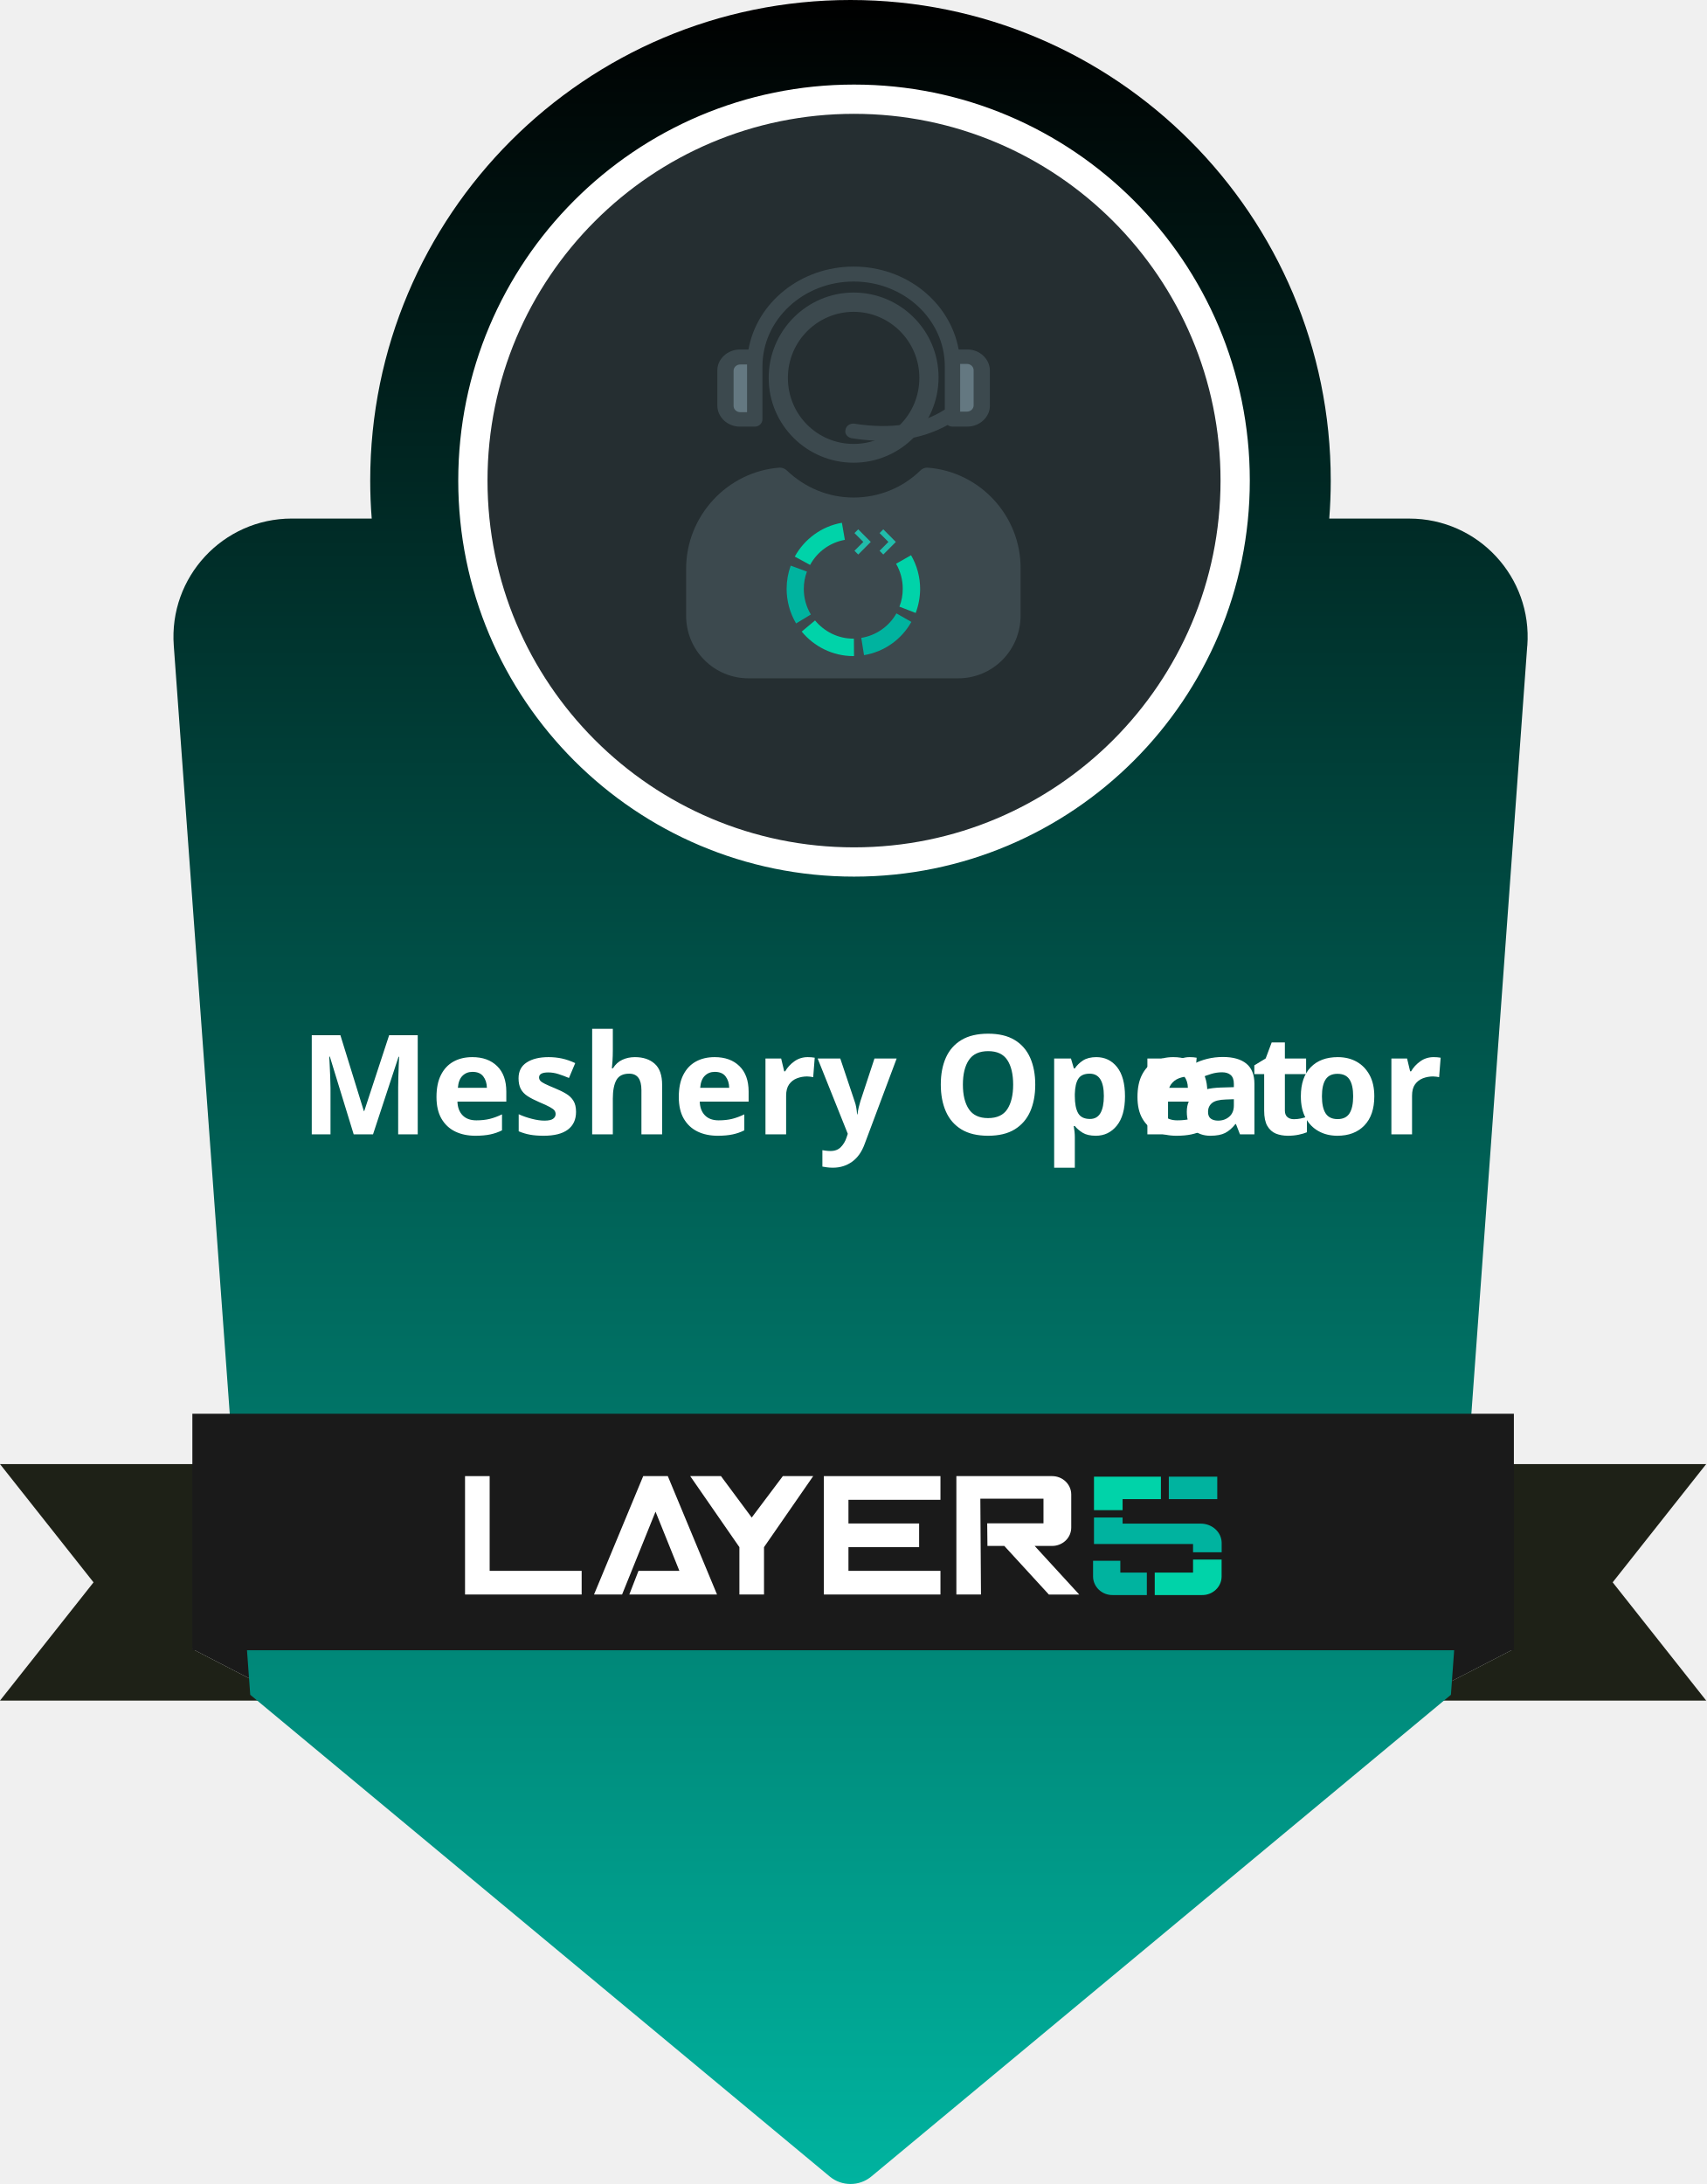
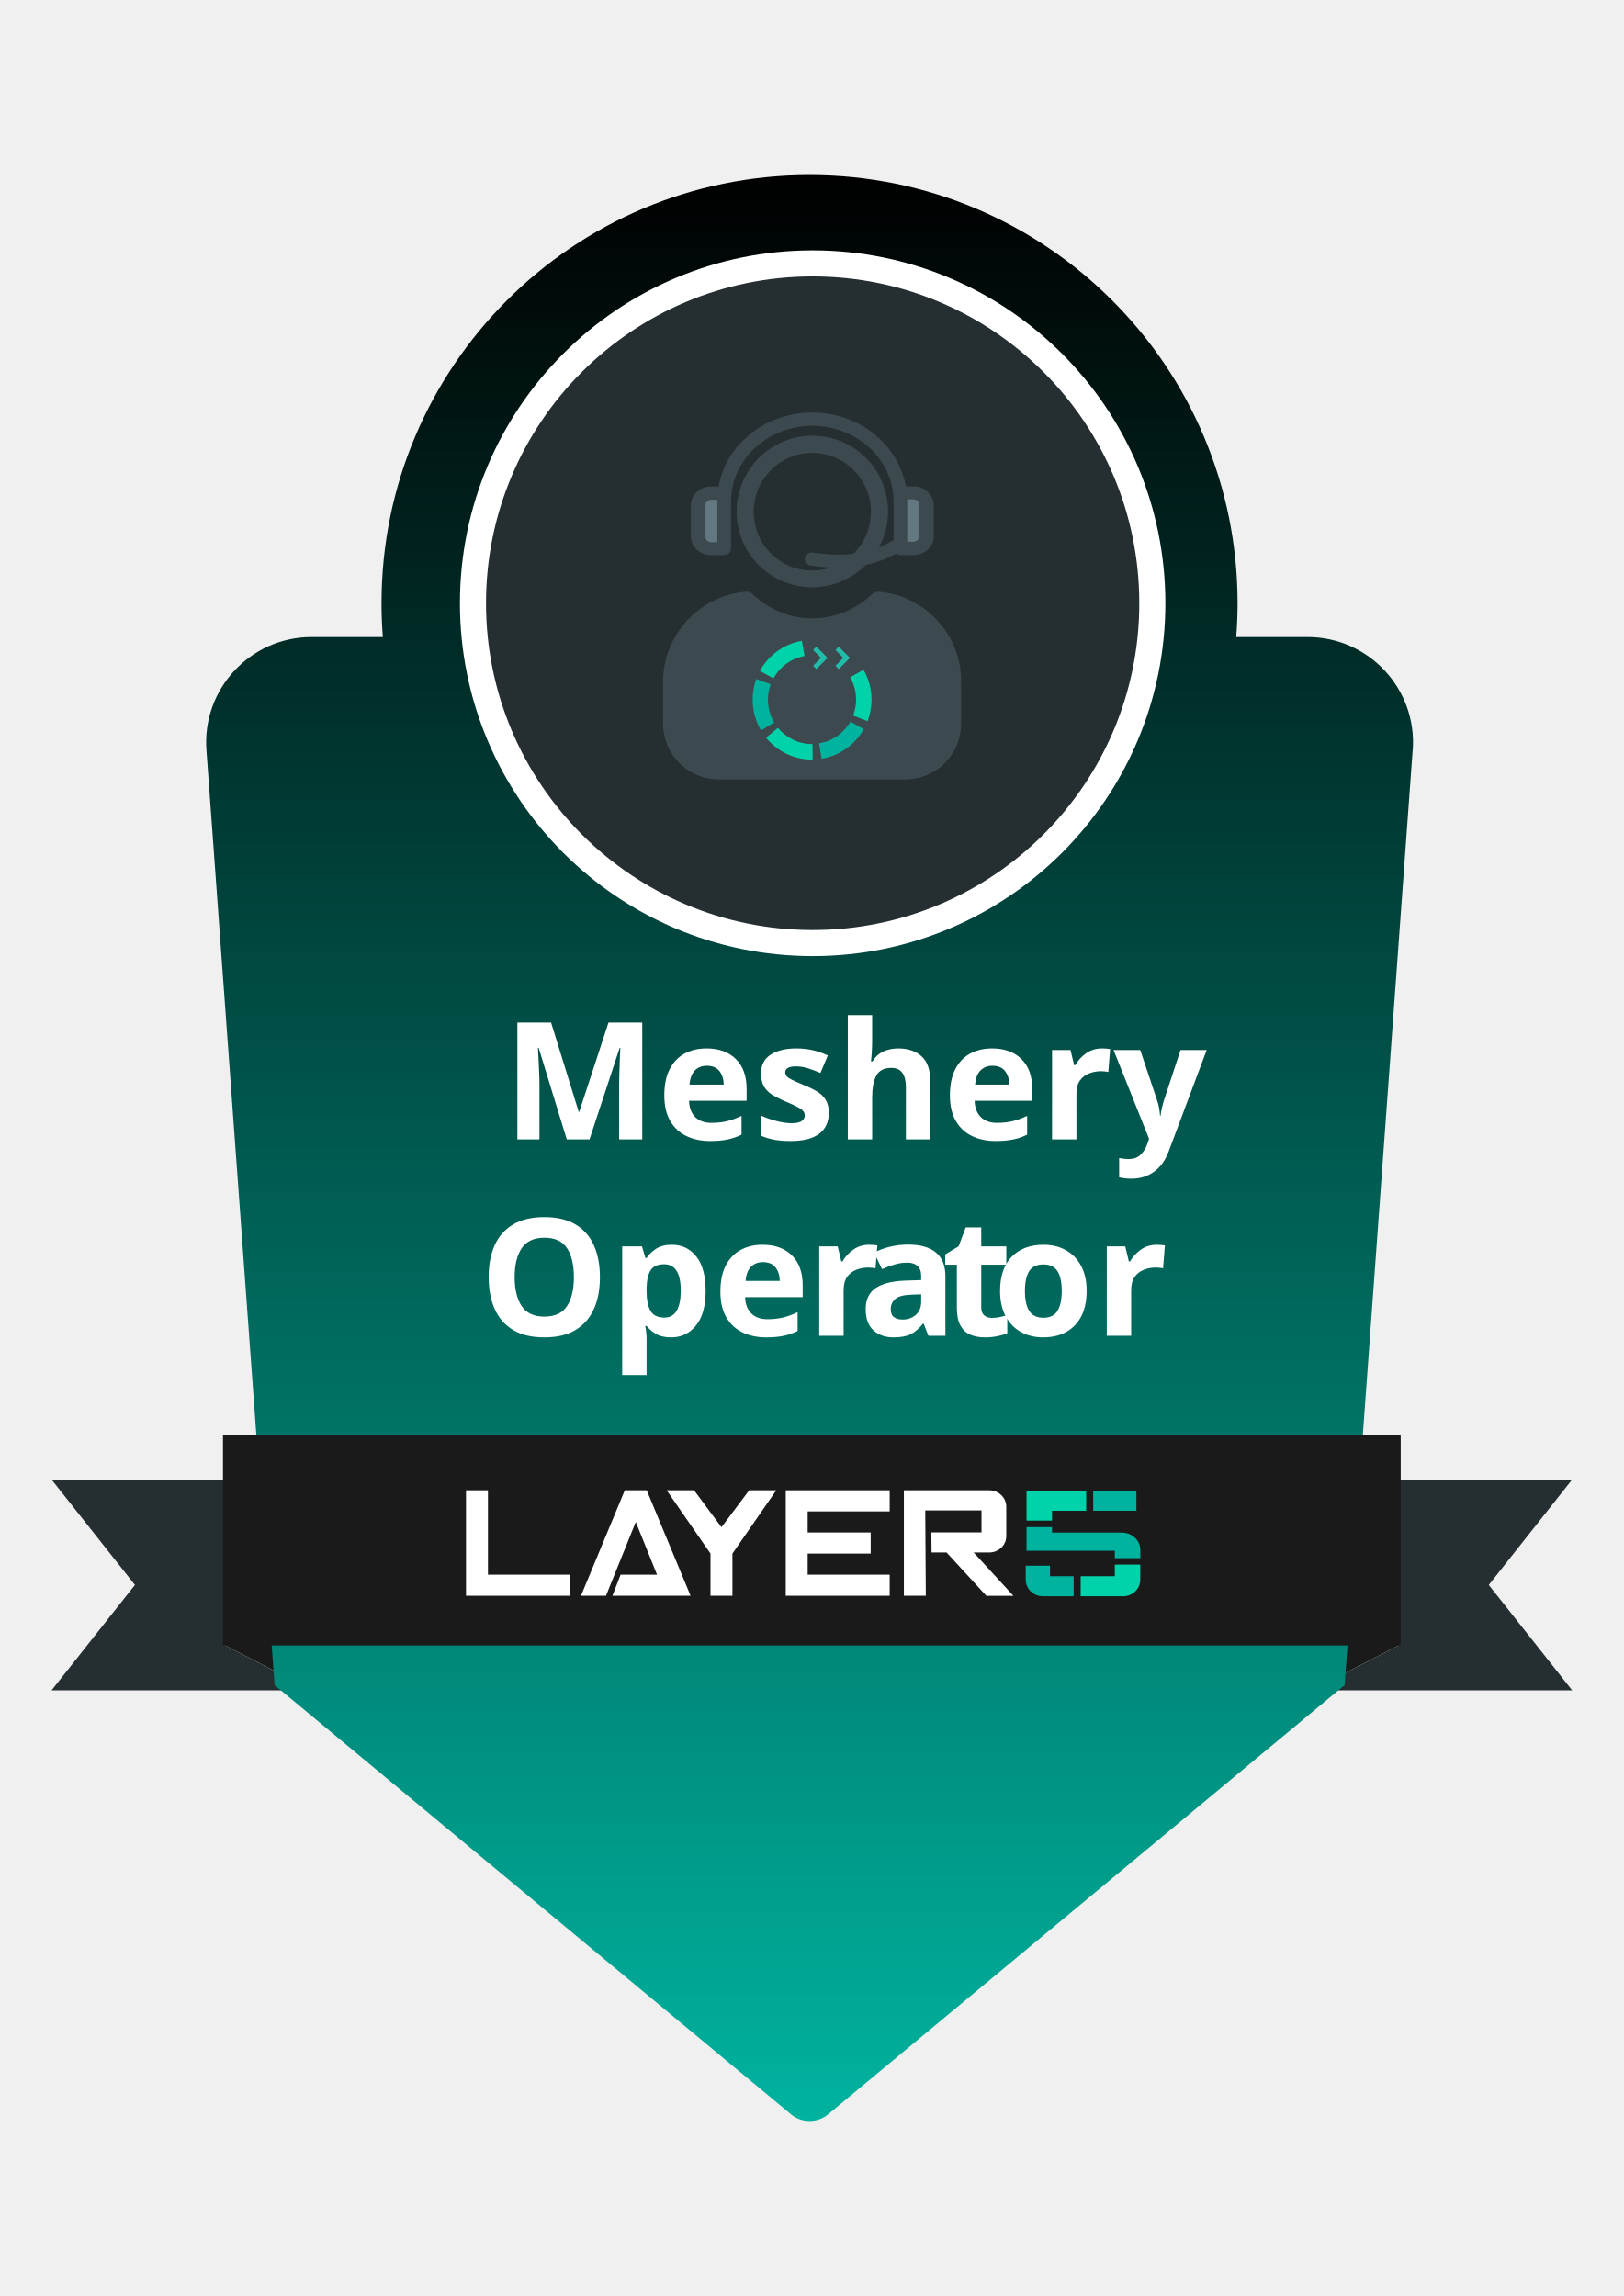
- <svg xmlns="http://www.w3.org/2000/svg" id="Layer_2" data-name="Layer 2" viewBox="0 0 557.47 713.56">
+ <svg xmlns="http://www.w3.org/2000/svg" id="Layer_1" data-name="Layer 1" viewBox="0 0 595.28 841.89">
  <defs>
    <style>
      .cls-1 {
-         letter-spacing: 0em;
+         fill: #00b39f;
      }

      .cls-2 {
-         fill: #00b39f;
-       }
- 
-       .cls-3 {
        fill: #3c494e;
      }

-       .cls-4, .cls-5 {
+       .cls-3, .cls-4 {
        fill: #fff;
      }

-       .cls-6 {
-         letter-spacing: -.01em;
+       .cls-5, .cls-6 {
+         fill: #252e31;
      }

      .cls-7 {
        clip-path: url(#clippath-1);
      }

      .cls-8 {
+         letter-spacing: -.02em;
+       }
+ 
+       .cls-9 {
        fill: #647881;
      }

-       .cls-9 {
+       .cls-10 {
        fill: #00d3a9;
      }

-       .cls-10 {
+       .cls-11 {
        clip-path: url(#clippath);
      }

-       .cls-11 {
+       .cls-12 {
        fill: #a20e30;
-       }
- 
-       .cls-12 {
-         fill: #1e2117;
      }

      .cls-13 {
        fill: none;
      }

-       .cls-14 {
-         fill: #252e31;
+       .cls-6 {
        stroke: #fff;
        stroke-width: 9.56px;
      }

+       .cls-14 {
+         fill: #20bdab;
+       }
+ 
      .cls-15 {
-         fill: #20bdab;
+         letter-spacing: 0em;
      }

      .cls-16 {
        fill: #1a1a1a;
      }

      .cls-17 {
        fill: url(#linear-gradient);
      }

-       .cls-5 {
+       .cls-4 {
        font-family: QanelasSoft-SemiBold, 'Qanelas Soft';
-         font-size: 45.37px;
+         font-size: 60px;
        font-weight: 600;
      }
    </style>
    <clipPath id="clippath">
-       <rect class="cls-13" width="557.47" height="713.56" />
+       <rect class="cls-13" x="18.91" y="64.17" width="557.47" height="713.56" />
    </clipPath>
-     <linearGradient id="linear-gradient" x1="277.89" y1="713.78" x2="277.89" y2=".22" gradientTransform="translate(0 713.78) scale(1 -1)" gradientUnits="userSpaceOnUse">
+     <linearGradient id="linear-gradient" x1="296.79" y1="777.94" x2="296.79" y2="64.39" gradientTransform="translate(0 842.11) scale(1 -1)" gradientUnits="userSpaceOnUse">
      <stop offset="0" stop-color="#000" />
      <stop offset="1" stop-color="#00b39f" />
    </linearGradient>
    <clipPath id="clippath-1">
-       <rect class="cls-13" x="218.63" y="79.71" width="120.21" height="147.96" />
+       <rect class="cls-13" x="237.53" y="143.87" width="120.21" height="147.96" />
    </clipPath>
  </defs>
-   <g id="Layer_1-2" data-name="Layer 1">
-     <g id="Meshery_Operator" data-name="Meshery Operator">
-       <g class="cls-10">
-         <g>
-           <path class="cls-16" d="m461.95,538.78v16.86l32.66-16.86h-32.66Z" />
-           <path class="cls-16" d="m95.51,555.63v-16.86h-32.66l32.66,16.86Z" />
-           <path class="cls-12" d="m557.47,478.35H0l30.56,38.64L0,555.62h95.51l-32.66-16.86h32.66v-19.01h366.44v19.01h32.66l-32.66,16.86h95.51l-30.56-38.64,30.56-38.64Z" />
-           <path class="cls-17" d="m498.99,210.99l-24.94,342.73-189.33,157.36c-3.92,3.3-9.75,3.3-13.67,0l-189.29-157.36-24.98-342.73c-1.69-22.44,16.06-41.57,38.57-41.57h26.1c-.33-4.09-.49-8.22-.49-12.4C120.95,70.29,191.23,0,277.87,0s156.92,70.29,156.92,157.03c0,4.17-.17,8.31-.49,12.4h26.14c22.51,0,40.26,19.13,38.57,41.57Z" />
-           <path class="cls-14" d="m279.03,281.63c68.78,0,124.53-55.79,124.53-124.61s-55.75-124.61-124.53-124.61-124.53,55.79-124.53,124.61,55.75,124.61,124.53,124.61Z" />
-           <g class="cls-7">
-             <g>
-               <path class="cls-3" d="m303.04,152.79c-.44-.01-.87.07-1.27.23s-.77.41-1.08.72c-5.8,5.67-13.64,8.82-21.8,8.82s-15.83-3.16-21.79-8.83c-.62-.63-1.57-.95-2.35-.95-17.1,1.27-30.58,15.76-30.58,33.09v15.27c0,2.69.52,5.35,1.54,7.84,1.02,2.49,2.52,4.74,4.42,6.65,1.89,1.9,4.14,3.41,6.61,4.44,2.48,1.03,5.13,1.55,7.81,1.55h68.51c2.68,0,5.33-.52,7.81-1.55,2.48-1.03,4.72-2.53,6.62-4.44,1.89-1.9,3.39-4.16,4.42-6.65,1.02-2.49,1.54-5.15,1.54-7.84v-15.27c.17-17.33-13.32-31.82-30.41-33.08Z" />
-               <path class="cls-3" d="m278.9,151.18c15.2,0,27.75-12.44,27.75-27.88s-12.55-27.72-27.75-27.72-27.75,12.45-27.75,27.88,12.54,27.72,27.75,27.72Zm0-49.3c11.75,0,21.48,9.6,21.48,21.58s-9.56,21.58-21.48,21.58-21.48-9.6-21.48-21.58,9.71-21.58,21.48-21.58Z" />
-               <path class="cls-8" d="m318.78,136.21h-5.77c-.35,0-.69-.14-.93-.39-.25-.25-.39-.59-.39-.94v-16.39c0-.35.14-.69.39-.94.25-.25.58-.39.93-.39h5.77c.35,0,.69.14.93.39.25.25.39.59.39.94v16.39c0,.35-.14.69-.39.94-.25.25-.58.39-.93.39Z" />
-               <path class="cls-8" d="m244.75,136.38h-5.77c-.35,0-.69-.14-.93-.39-.25-.25-.39-.59-.39-.94v-16.39c0-.35.14-.69.39-.94.25-.25.58-.39.93-.39h5.77c.35,0,.69.14.93.39.25.25.39.59.39.94v16.39c0,.35-.14.69-.39.94-.25.25-.58.39-.93.39Z" />
-               <path class="cls-3" d="m316.05,114.19h-2.83c-2.79-15.35-17.04-27.09-34.31-27.09s-31.66,11.74-34.36,27.09h-2.81c-4.09,0-7.36,3.16-7.37,6.77v11.5c0,3.79,3.29,6.93,7.37,6.93h4.85c1.41,0,2.51-1.1,2.51-2.36v-17.12c0-.07.01-.14.01-.21,0-15.27,13.34-27.72,29.8-27.72s29.78,12.45,29.78,27.72v14.1c-7.74,5.03-17.72,6.47-29.63,4.62-1.42-.15-2.67.79-2.82,2.05-.32,1.27.62,2.36,1.88,2.68,12.42,2.01,22.88.5,31.51-4.3.45.35,1,.53,1.57.53h4.86c4.08,0,7.36-3.16,7.36-6.77v-11.5c0-3.79-3.29-6.93-7.37-6.93Zm-71.97,20.48h-2.2c-1.25,0-2.2-.95-2.2-2.05v-11.49c0-1.1.95-2.05,2.2-2.05h2.2v15.59Zm74.03-2.23c0,1.1-.95,2.05-2.2,2.05h-2.2v-15.59h2.2c1.25,0,2.2.95,2.2,2.05v11.49Z" />
-               <path class="cls-9" d="m264.68,184.57c1.16-2.14,2.78-3.98,4.75-5.4,1.97-1.42,4.23-2.37,6.61-2.79l-.97-5.58c-6.64,1.15-12.26,5.34-15.4,11.05l5.01,2.73Z" />
-               <path class="cls-2" d="m264.92,200.77c-1.51-2.53-2.31-5.43-2.3-8.38,0-1.93.34-3.84,1.02-5.64l-5.3-1.94c-.88,2.44-1.33,5-1.33,7.59,0,3.97,1.07,7.87,3.09,11.29l4.82-2.92Z" />
-               <path class="cls-9" d="m278.99,208.66h-.19c-5.02,0-9.48-2.31-12.51-5.95l-4.35,3.64c3.99,4.86,10.1,8.01,16.85,8.01h.24l-.04-5.71Z" />
-               <path class="cls-2" d="m292.89,200.4c-1.2,2.11-2.85,3.93-4.84,5.31-1.99,1.39-4.26,2.31-6.65,2.7l.9,5.64c3.22-.53,6.29-1.78,8.96-3.66,2.68-1.88,4.9-4.34,6.5-7.2l-4.89-2.79Z" />
-               <path class="cls-9" d="m292.77,184.19c1.44,2.49,2.19,5.31,2.18,8.19.01,1.99-.36,3.97-1.09,5.83l5.32,2.06c.94-2.5,1.43-5.15,1.45-7.82,0-3.88-1.02-7.69-2.97-11.05l-4.89,2.79Z" />
-               <path class="cls-15" d="m288.59,181.17l-1.21-1.22,2.88-2.89-2.88-2.89,1.21-1.23,4.1,4.12-4.1,4.12Z" />
-               <path class="cls-15" d="m280.4,181.17l-1.22-1.22,2.89-2.89-2.89-2.89,1.22-1.23,4.1,4.12-4.1,4.12Z" />
-             </g>
+   <g id="Meshery_Operator" data-name="Meshery Operator">
+     <g class="cls-11">
+       <g>
+         <path class="cls-16" d="m480.86,602.94v16.86l32.66-16.86h-32.66Z" />
+         <path class="cls-16" d="m114.42,619.8v-16.86h-32.66l32.66,16.86Z" />
+         <path class="cls-5" d="m576.37,542.52H18.91l30.56,38.64-30.56,38.64h95.51l-32.66-16.86h32.66v-19.01h366.44v19.01h32.66l-32.66,16.86h95.51l-30.56-38.64,30.56-38.64Z" />
+         <path class="cls-17" d="m517.9,275.16l-24.94,342.73-189.33,157.36c-3.92,3.3-9.75,3.3-13.67,0l-189.29-157.36-24.98-342.73c-1.69-22.44,16.06-41.57,38.57-41.57h26.1c-.33-4.09-.49-8.22-.49-12.4,0-86.74,70.28-157.03,156.92-157.03s156.92,70.29,156.92,157.03c0,4.17-.17,8.31-.49,12.4h26.14c22.51,0,40.26,19.13,38.57,41.57Z" />
+         <path class="cls-6" d="m297.93,345.8c68.78,0,124.53-55.79,124.53-124.61s-55.75-124.61-124.53-124.61-124.53,55.79-124.53,124.61,55.75,124.61,124.53,124.61Z" />
+         <g class="cls-7">
+           <g>
+             <path class="cls-2" d="m321.95,216.96c-.44-.01-.87.07-1.27.23s-.77.41-1.08.72c-5.8,5.67-13.64,8.82-21.8,8.82s-15.83-3.16-21.79-8.83c-.62-.63-1.57-.95-2.35-.95-17.1,1.27-30.58,15.76-30.58,33.09v15.27c0,2.69.52,5.35,1.54,7.84,1.02,2.49,2.52,4.74,4.42,6.65,1.89,1.9,4.14,3.41,6.61,4.44,2.48,1.03,5.13,1.55,7.81,1.55h68.51c2.68,0,5.33-.52,7.81-1.55,2.48-1.03,4.72-2.53,6.62-4.44,1.89-1.9,3.39-4.16,4.42-6.65,1.02-2.49,1.54-5.15,1.54-7.84v-15.27c.17-17.33-13.32-31.82-30.41-33.08Z" />
+             <path class="cls-2" d="m297.81,215.35c15.2,0,27.75-12.44,27.75-27.88s-12.55-27.72-27.75-27.72-27.75,12.45-27.75,27.88,12.54,27.72,27.75,27.72Zm0-49.3c11.75,0,21.48,9.6,21.48,21.58s-9.56,21.58-21.48,21.58-21.48-9.6-21.48-21.58,9.71-21.58,21.48-21.58Z" />
+             <path class="cls-9" d="m337.69,200.38h-5.77c-.35,0-.69-.14-.93-.39-.25-.25-.39-.59-.39-.94v-16.39c0-.35.14-.69.39-.94.25-.25.58-.39.93-.39h5.77c.35,0,.69.14.93.39.25.25.39.59.39.94v16.39c0,.35-.14.69-.39.94-.25.25-.58.39-.93.39Z" />
+             <path class="cls-9" d="m263.66,200.55h-5.77c-.35,0-.69-.14-.93-.39-.25-.25-.39-.59-.39-.94v-16.39c0-.35.14-.69.39-.94.25-.25.58-.39.93-.39h5.77c.35,0,.69.14.93.39.25.25.39.59.39.94v16.39c0,.35-.14.69-.39.94-.25.25-.58.39-.93.39Z" />
+             <path class="cls-2" d="m334.95,178.35h-2.83c-2.79-15.35-17.04-27.09-34.31-27.09s-31.66,11.74-34.36,27.09h-2.81c-4.09,0-7.36,3.16-7.37,6.77v11.5c0,3.79,3.29,6.93,7.37,6.93h4.85c1.41,0,2.51-1.1,2.51-2.36v-17.12c0-.07.01-.14.01-.21,0-15.27,13.34-27.72,29.8-27.72s29.78,12.45,29.78,27.72v14.1c-7.74,5.03-17.72,6.47-29.63,4.62-1.42-.15-2.67.79-2.82,2.05-.32,1.27.62,2.36,1.88,2.68,12.42,2.01,22.88.5,31.51-4.3.45.35,1,.53,1.57.53h4.86c4.08,0,7.36-3.16,7.36-6.77v-11.5c0-3.79-3.29-6.93-7.37-6.93Zm-71.97,20.48h-2.2c-1.25,0-2.2-.95-2.2-2.05v-11.49c0-1.1.95-2.05,2.2-2.05h2.2v15.59Zm74.03-2.23c0,1.1-.95,2.05-2.2,2.05h-2.2v-15.59h2.2c1.25,0,2.2.95,2.2,2.05v11.49Z" />
+             <path class="cls-10" d="m283.59,248.74c1.16-2.14,2.78-3.98,4.75-5.4,1.97-1.42,4.23-2.37,6.61-2.79l-.97-5.58c-6.64,1.15-12.26,5.34-15.4,11.05l5.01,2.73Z" />
+             <path class="cls-1" d="m283.83,264.93c-1.51-2.53-2.31-5.43-2.3-8.38,0-1.93.34-3.84,1.02-5.64l-5.3-1.94c-.88,2.44-1.33,5-1.33,7.59,0,3.97,1.07,7.87,3.09,11.29l4.82-2.92Z" />
+             <path class="cls-10" d="m297.89,272.83h-.19c-5.02,0-9.48-2.31-12.51-5.95l-4.35,3.64c3.99,4.86,10.1,8.01,16.85,8.01h.24l-.04-5.71Z" />
+             <path class="cls-1" d="m311.79,264.57c-1.2,2.11-2.85,3.93-4.84,5.31-1.99,1.39-4.26,2.31-6.65,2.7l.9,5.64c3.22-.53,6.29-1.78,8.96-3.66,2.68-1.88,4.9-4.34,6.5-7.2l-4.89-2.79Z" />
+             <path class="cls-10" d="m311.67,248.36c1.44,2.49,2.19,5.31,2.18,8.19.01,1.99-.36,3.97-1.09,5.83l5.32,2.06c.94-2.5,1.43-5.15,1.45-7.82,0-3.88-1.02-7.69-2.97-11.05l-4.89,2.79Z" />
+             <path class="cls-14" d="m307.5,245.34l-1.21-1.22,2.88-2.89-2.88-2.89,1.21-1.23,4.1,4.12-4.1,4.12Z" />
+             <path class="cls-14" d="m299.3,245.34l-1.22-1.22,2.89-2.89-2.89-2.89,1.22-1.23,4.1,4.12-4.1,4.12Z" />
          </g>
-           <path class="cls-11" d="m95.51,519.74v19.01h366.44v-19.01H95.51Z" />
-           <path class="cls-16" d="m494.61,539.17H62.85v-77.27h431.77v77.27Z" />
-           <path class="cls-4" d="m159.98,482.28h-8.04v38.68h38.1v-7.73h-30.06v-30.95Z" />
-           <path class="cls-4" d="m210.15,482.28l-16.07,38.68h9.17l10.93-27.07,7.79,19.34h-13.36l-3,7.73h28.66l-16.08-38.68h-8.03Z" />
-           <path class="cls-4" d="m245.61,495.82l-10.05-13.54h-10.05l16.07,23.21v15.47h8.04v-15.47l16.07-23.21h-9.92l-10.17,13.54Z" />
-           <path class="cls-4" d="m269.17,488.37v32.59h38.1v-7.73h-30.06v-7.74h23.09v-7.74h-23.09v-7.73h30.06v-7.74h-38.1v6.09Z" />
-           <path class="cls-4" d="m320.31,489.66h20.62v8.05h-18.39l.08,7.38h5.51l14.57,15.89h9.92l-14.57-15.89h5.71c.82,0,1.63-.15,2.39-.46s1.45-.74,2.03-1.3c.58-.56,1.04-1.22,1.35-1.95.31-.73.47-1.51.47-2.3v-10.79c0-1.59-.66-3.12-1.83-4.25-1.17-1.13-2.76-1.76-4.42-1.76h-31.28v38.68h8.04l-.21-31.3Z" />
-           <path class="cls-2" d="m397.71,482.46h-15.83v7.34h15.83v-7.34Z" />
-           <path class="cls-2" d="m399.15,507.18v-3.04c0-3.5-3.06-6.34-6.86-6.34h-25.51v-2h-9.35v8.66h32.37v2.71h9.35Z" />
-           <path class="cls-9" d="m366.78,493.4v-3.6h12.52v-7.34h-21.87v10.94h9.35Z" />
-           <path class="cls-9" d="m389.8,509.53v4.27h-12.52v7.34h15.43c1.68.03,3.29-.59,4.49-1.71,1.21-1.12,1.9-2.65,1.93-4.27v-5.63h-9.33Z" />
-           <path class="cls-2" d="m366.04,509.93v3.87h8.66v7.34h-11.14c-1.68.03-3.29-.59-4.5-1.71-1.2-1.12-1.9-2.66-1.93-4.27v-5.23h8.9Z" />
        </g>
-         <text class="cls-5" transform="translate(97.78 370.62)">
-           <tspan x="0" y="0">Meshery Ope</tspan>
-           <tspan class="cls-1" x="273.55" y="0">r</tspan>
-           <tspan x="288.07" y="0">a</tspan>
-           <tspan class="cls-6" x="310.99" y="0">t</tspan>
-           <tspan x="325.19" y="0">or</tspan>
+         <path class="cls-12" d="m114.42,583.9v19.01h366.44v-19.01H114.42Z" />
+         <path class="cls-16" d="m513.52,603.34H81.75v-77.27h431.77v77.27Z" />
+         <path class="cls-3" d="m178.89,546.45h-8.04v38.68h38.1v-7.73h-30.06v-30.95Z" />
+         <path class="cls-3" d="m229.06,546.45l-16.07,38.68h9.17l10.93-27.07,7.79,19.34h-13.36l-3,7.73h28.66l-16.08-38.68h-8.03Z" />
+         <path class="cls-3" d="m264.51,559.99l-10.05-13.54h-10.05l16.07,23.21v15.47h8.04v-15.47l16.07-23.21h-9.92l-10.17,13.54Z" />
+         <path class="cls-3" d="m288.07,552.54v32.59h38.1v-7.73h-30.06v-7.74h23.09v-7.74h-23.09v-7.73h30.06v-7.74h-38.1v6.09Z" />
+         <path class="cls-3" d="m339.22,553.83h20.62v8.05h-18.39l.08,7.38h5.51l14.57,15.89h9.92l-14.57-15.89h5.71c.82,0,1.63-.15,2.39-.46s1.45-.74,2.03-1.3c.58-.56,1.04-1.22,1.35-1.95.31-.73.47-1.51.47-2.3v-10.79c0-1.59-.66-3.12-1.83-4.25-1.17-1.13-2.76-1.76-4.42-1.76h-31.28v38.68h8.04l-.21-31.3Z" />
+         <path class="cls-1" d="m416.62,546.62h-15.83v7.34h15.83v-7.34Z" />
+         <path class="cls-1" d="m418.06,571.34v-3.04c0-3.5-3.06-6.34-6.86-6.34h-25.51v-2h-9.35v8.66h32.37v2.71h9.35Z" />
+         <path class="cls-10" d="m385.69,557.57v-3.6h12.52v-7.34h-21.87v10.94h9.35Z" />
+         <path class="cls-10" d="m408.71,573.7v4.27h-12.52v7.34h15.43c1.68.03,3.29-.59,4.49-1.71,1.21-1.12,1.9-2.65,1.93-4.27v-5.63h-9.33Z" />
+         <path class="cls-1" d="m384.95,574.1v3.87h8.66v7.34h-11.14c-1.68.03-3.29-.59-4.5-1.71-1.2-1.12-1.9-2.66-1.93-4.27v-5.23h8.9Z" />
+         <text class="cls-4" transform="translate(184.27 417.79)">
+           <tspan x="0" y="0">Meshery</tspan>
+           <tspan x="-8.61" y="72">Ope</tspan>
+           <tspan class="cls-15" x="111.39" y="72">r</tspan>
+           <tspan x="130.59" y="72">a</tspan>
+           <tspan class="cls-8" x="160.89" y="72">t</tspan>
+           <tspan x="179.67" y="72">or</tspan>
        </text>
      </g>
    </g>
  </g>
</svg>
